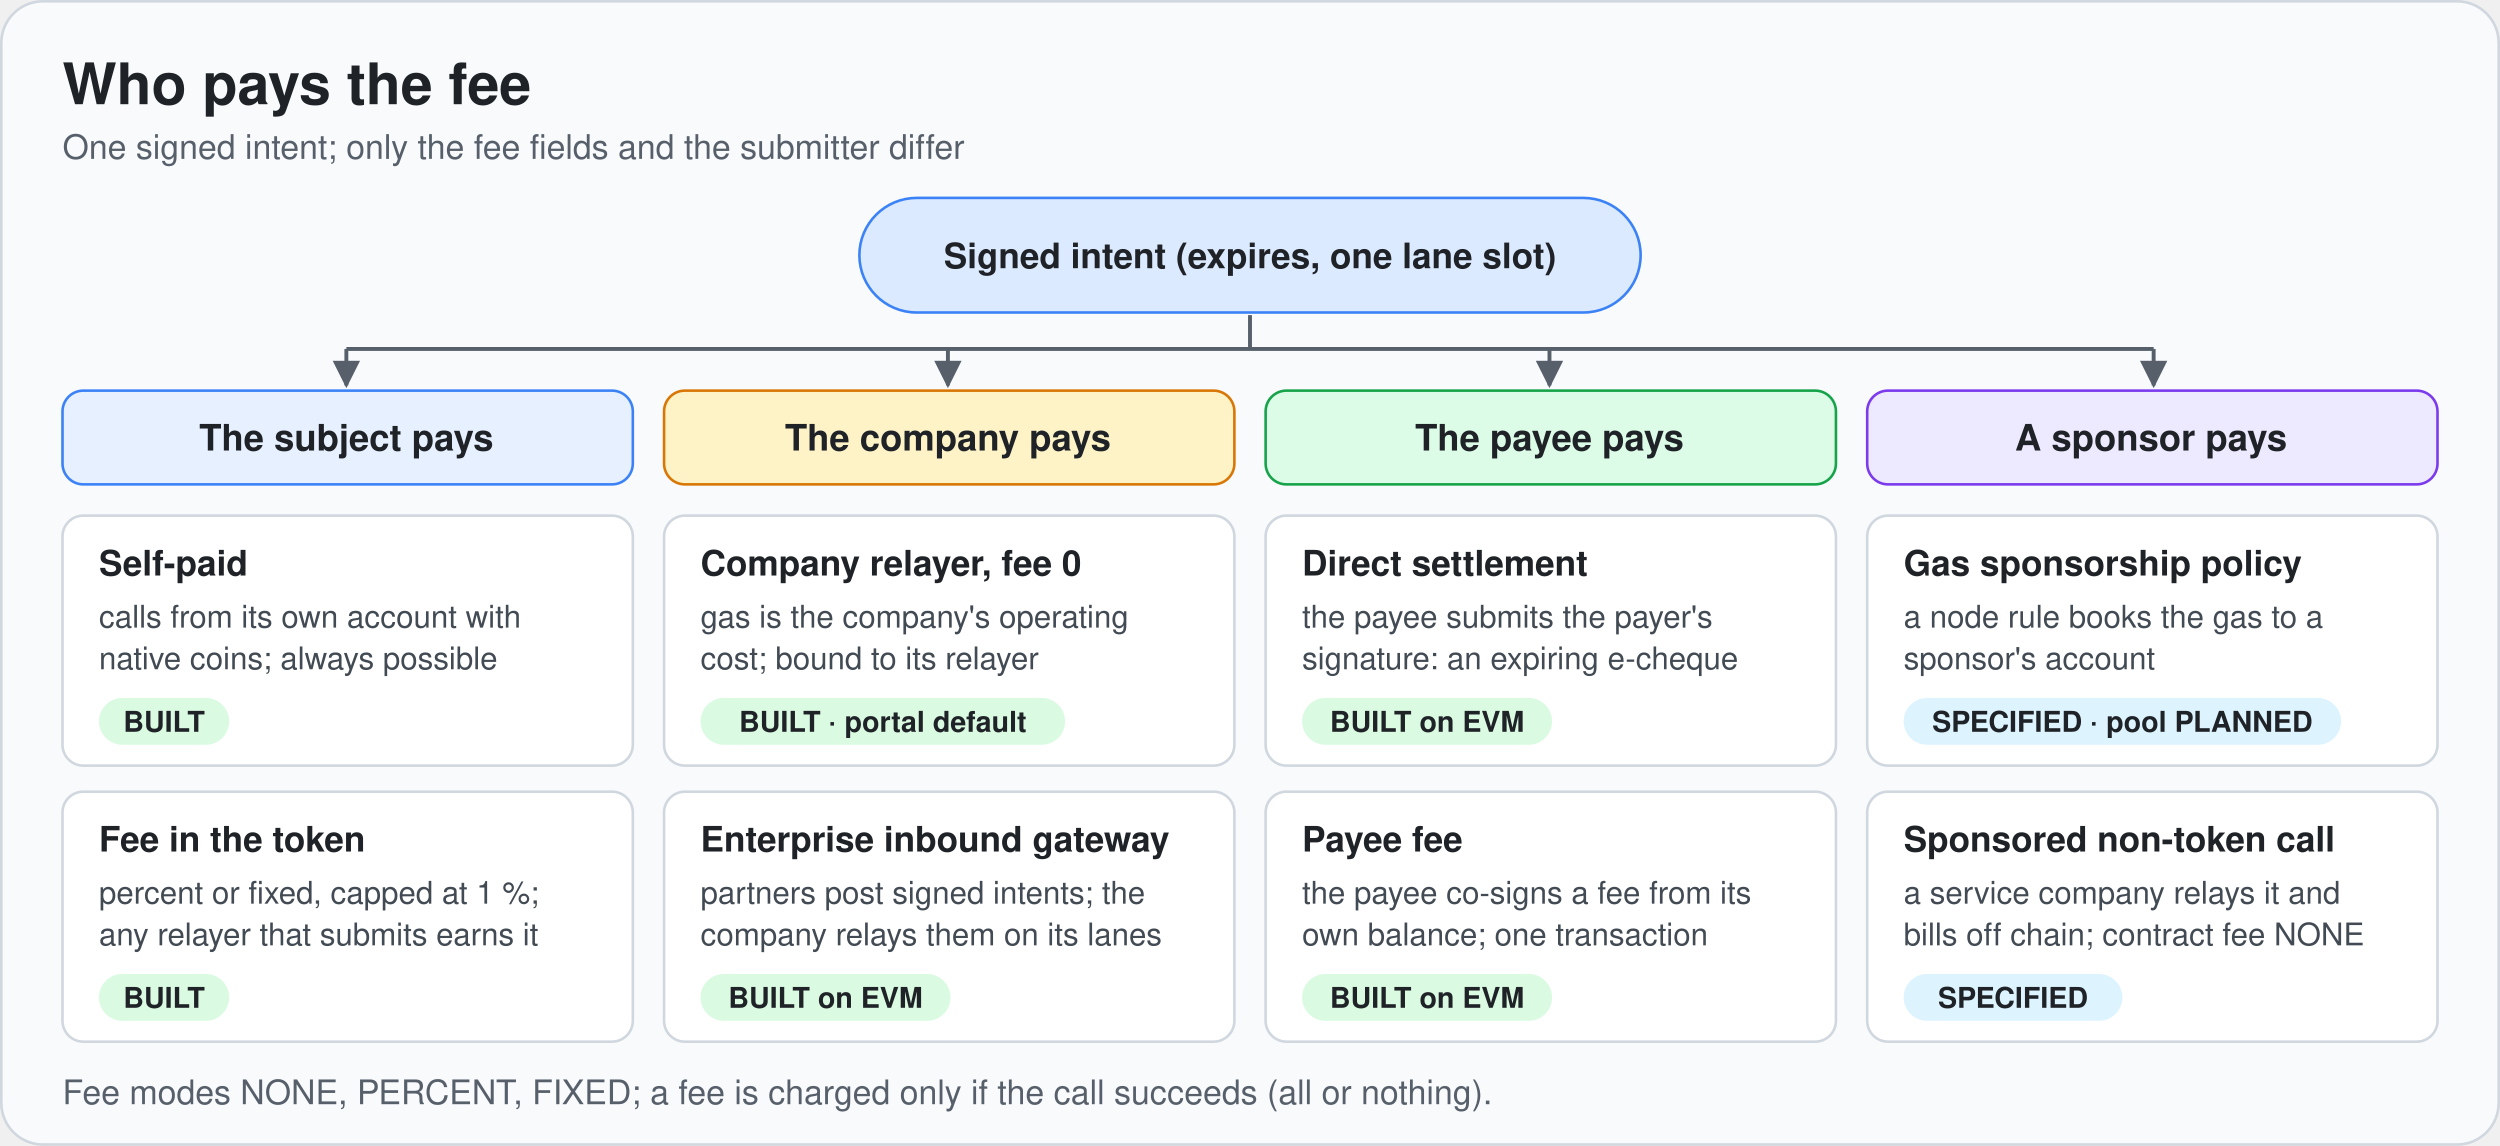
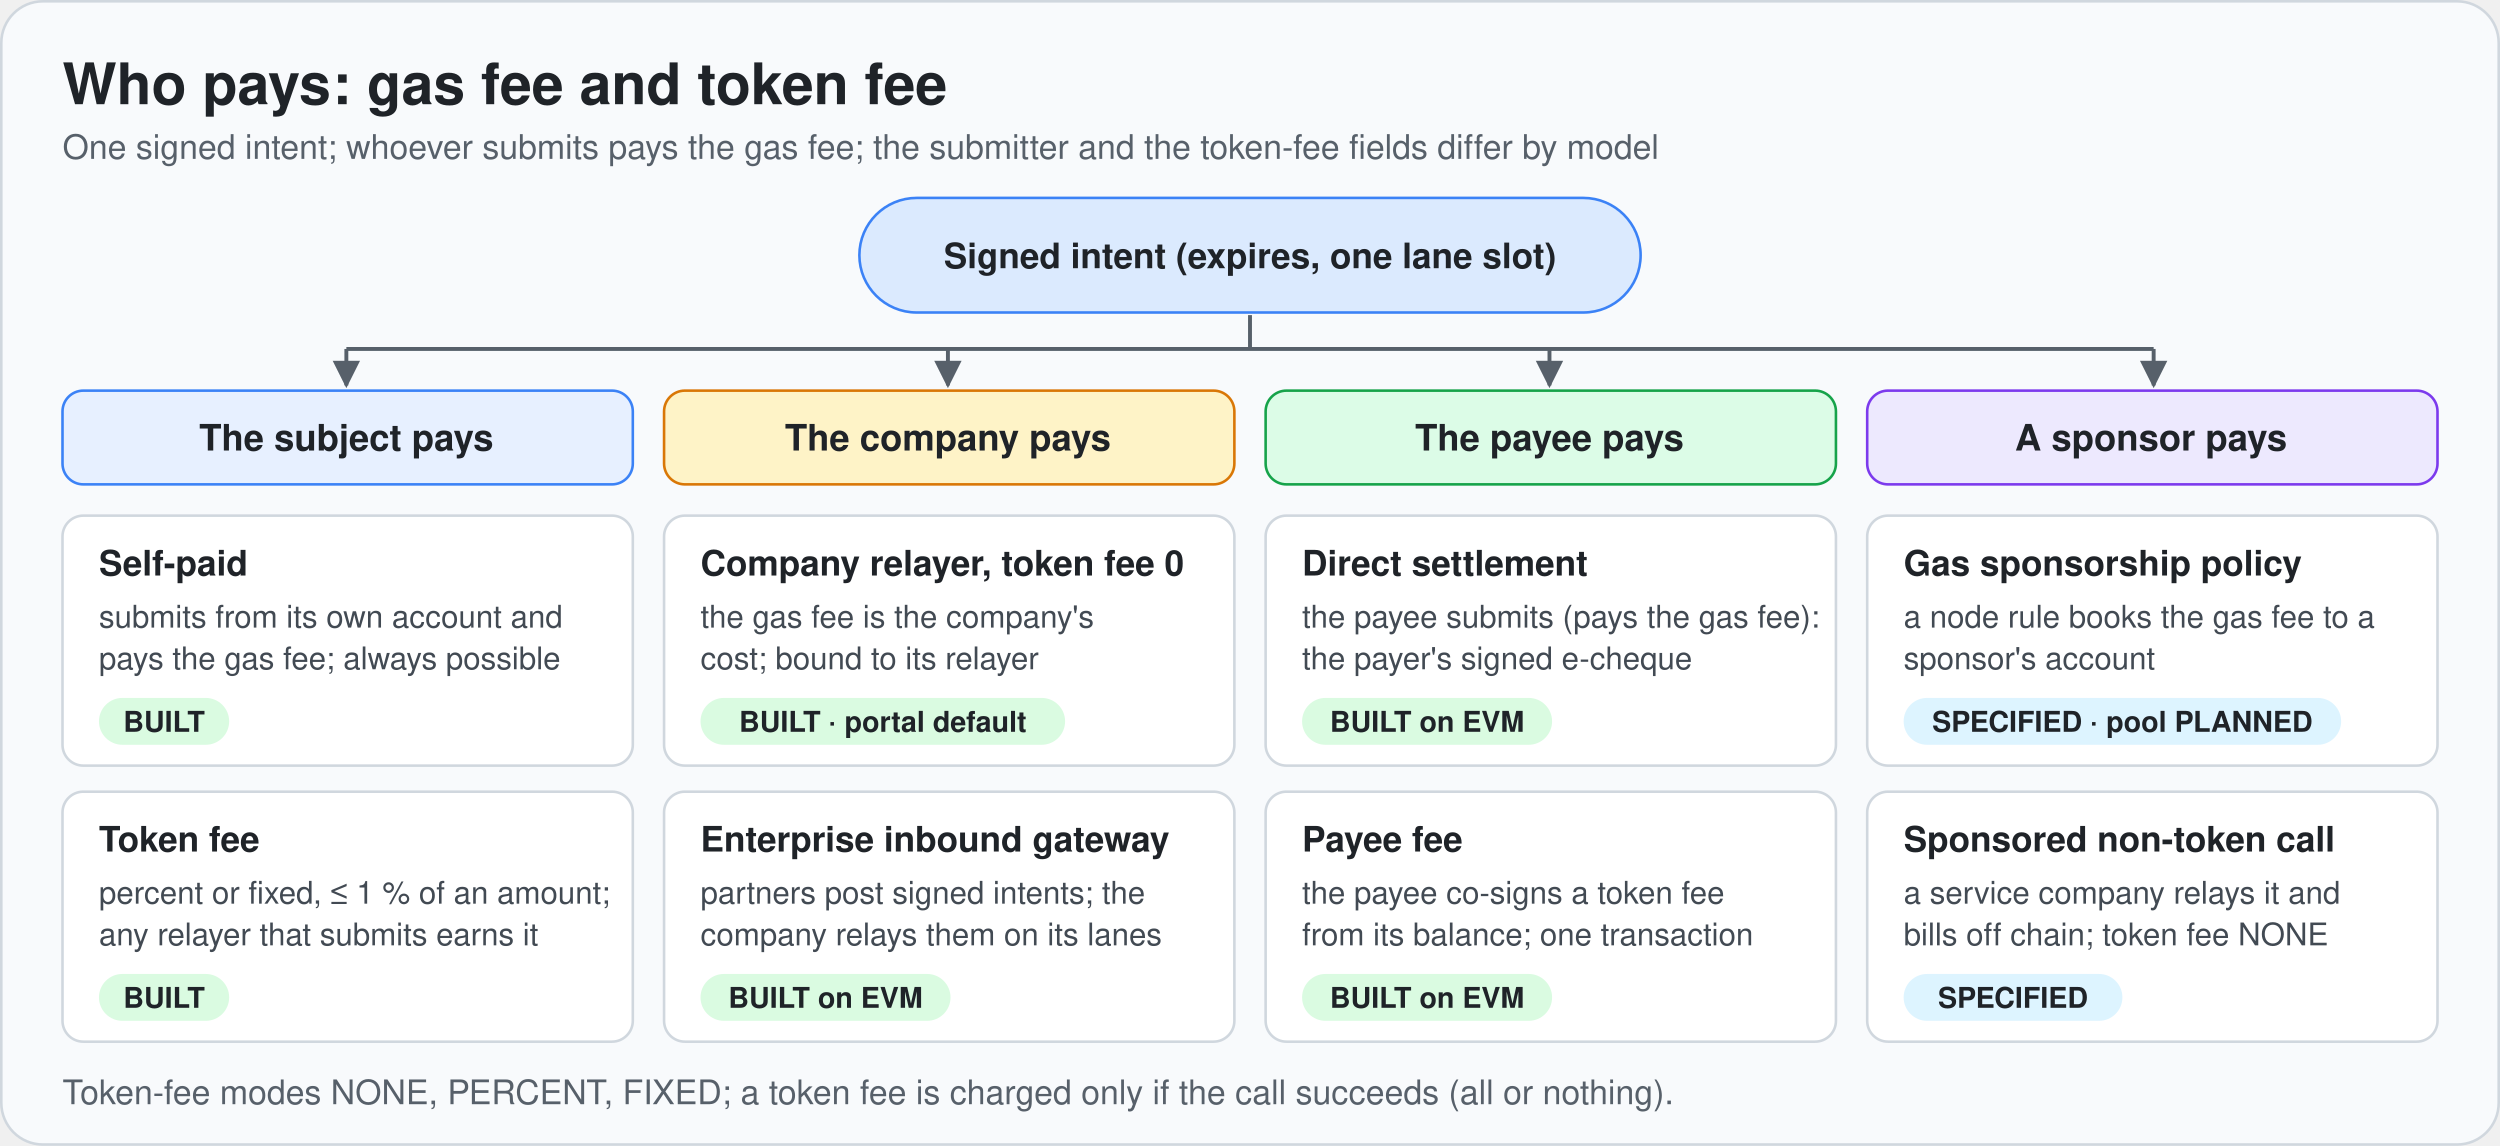
<svg xmlns="http://www.w3.org/2000/svg" width="960" height="440" viewBox="0 0 960 440" role="img" aria-labelledby="t d">
  <defs>
    <marker id="ah" viewBox="0 0 10 10" refX="9" refY="5" markerWidth="7" markerHeight="7" orient="auto-start-reverse">
      <path d="M0 0 L10 5 L0 10 z" fill="#57606a" />
    </marker>
    <style>
      text { font-family: system-ui, -apple-system, "Segoe UI", Helvetica, Arial, sans-serif; fill: #1f2328; }
      .h { font-size: 22px; font-weight: 700; }
      .sub { font-size: 13px; fill: #57606a; }
      .col { font-size: 14px; font-weight: 700; }
      .b { font-size: 13.5px; font-weight: 700; }
      .s { font-size: 12px; fill: #424a53; }
      .flow { stroke: #57606a; stroke-width: 1.5; fill: none; }
      .card { fill: #ffffff; stroke: #d0d7de; }
      .chip { font-size: 11px; font-weight: 700; }
    </style>
  </defs>
  <rect x="0.5" y="0.5" width="959" height="439" rx="16" fill="#f8fafc" stroke="#d0d7de" />
-   <text class="h" x="24" y="40">Who pays the fee</text>
-   <text class="sub" x="24" y="61">One signed intent; only the fee fields and the submitter differ</text>
+   <text class="h" x="24" y="40">Who pays: gas fee and token fee</text>
+   <text class="sub" x="24" y="61">One signed intent; whoever submits pays the gas fee; the submitter and the token-fee fields differ by model</text>
  <rect x="330" y="76" width="300" height="44" rx="22" fill="#dbeafe" stroke="#3b82f6" />
  <text class="b" x="480" y="103" text-anchor="middle">Signed intent (expires, one lane slot)</text>
  <path class="flow" d="M480 121 V134 M133 134 H827" />
  <line class="flow" x1="133" y1="134" x2="133" y2="148" marker-end="url(#ah)" />
  <line class="flow" x1="364" y1="134" x2="364" y2="148" marker-end="url(#ah)" />
  <line class="flow" x1="595" y1="134" x2="595" y2="148" marker-end="url(#ah)" />
  <line class="flow" x1="827" y1="134" x2="827" y2="148" marker-end="url(#ah)" />
  <rect x="24" y="150" width="219" height="36" rx="8" fill="#e7f0ff" stroke="#3b82f6" />
  <text class="col" x="133" y="173" text-anchor="middle">The subject pays</text>
  <rect x="255" y="150" width="219" height="36" rx="8" fill="#fef3c7" stroke="#d97706" />
  <text class="col" x="364" y="173" text-anchor="middle">The company pays</text>
  <rect x="486" y="150" width="219" height="36" rx="8" fill="#dcfce7" stroke="#16a34a" />
  <text class="col" x="595" y="173" text-anchor="middle">The payee pays</text>
  <rect x="717" y="150" width="219" height="36" rx="8" fill="#ede9fe" stroke="#7c3aed" />
  <text class="col" x="826" y="173" text-anchor="middle">A sponsor pays</text>
  <rect class="card" x="24" y="198" width="219" height="96" rx="8" />
  <text class="b" x="38" y="221">Self-paid</text>
-   <text class="s" x="38" y="241">calls from its own account with</text>
-   <text class="s" x="38" y="257">native coins; always possible</text>
+   <text class="s" x="38" y="241">submits from its own account and</text>
+   <text class="s" x="38" y="257">pays the gas fee; always possible</text>
  <rect x="38" y="268" width="50" height="18" rx="9" fill="#dafbe1" />
  <text class="chip" x="63" y="281" text-anchor="middle" fill="#1a7f37">BUILT</text>
  <rect class="card" x="24" y="304" width="219" height="96" rx="8" />
-   <text class="b" x="38" y="327">Fee in the token</text>
-   <text class="s" x="38" y="347">percent or fixed, capped at 1 %;</text>
+   <text class="b" x="38" y="327">Token fee</text>
+   <text class="s" x="38" y="347">percent or fixed, ≤ 1 % of an amount;</text>
  <text class="s" x="38" y="363">any relayer that submits earns it</text>
  <rect x="38" y="374" width="50" height="18" rx="9" fill="#dafbe1" />
  <text class="chip" x="63" y="387" text-anchor="middle" fill="#1a7f37">BUILT</text>
  <rect class="card" x="255" y="198" width="219" height="96" rx="8" />
-   <text class="b" x="269" y="221">Company relayer, fee 0</text>
-   <text class="s" x="269" y="241">gas is the company's operating</text>
+   <text class="b" x="269" y="221">Company relayer, token fee 0</text>
+   <text class="s" x="269" y="241">the gas fee is the company's</text>
  <text class="s" x="269" y="257">cost; bound to its relayer</text>
  <rect x="269" y="268" width="140" height="18" rx="9" fill="#dafbe1" />
  <text class="chip" x="339" y="281" text-anchor="middle" fill="#1a7f37">BUILT · portal default</text>
  <rect class="card" x="255" y="304" width="219" height="96" rx="8" />
  <text class="b" x="269" y="327">Enterprise inbound gateway</text>
  <text class="s" x="269" y="347">partners post signed intents; the</text>
  <text class="s" x="269" y="363">company relays them on its lanes</text>
  <rect x="269" y="374" width="96" height="18" rx="9" fill="#dafbe1" />
  <text class="chip" x="317" y="387" text-anchor="middle" fill="#1a7f37">BUILT on EVM</text>
  <rect class="card" x="486" y="198" width="219" height="96" rx="8" />
  <text class="b" x="500" y="221">Direct settlement</text>
-   <text class="s" x="500" y="241">the payee submits the payer's</text>
-   <text class="s" x="500" y="257">signature: an expiring e-cheque</text>
+   <text class="s" x="500" y="241">the payee submits (pays the gas fee):</text>
+   <text class="s" x="500" y="257">the payer's signed e-cheque</text>
  <rect x="500" y="268" width="96" height="18" rx="9" fill="#dafbe1" />
  <text class="chip" x="548" y="281" text-anchor="middle" fill="#1a7f37">BUILT on EVM</text>
  <rect class="card" x="486" y="304" width="219" height="96" rx="8" />
  <text class="b" x="500" y="327">Payee fee</text>
-   <text class="s" x="500" y="347">the payee co-signs a fee from its</text>
-   <text class="s" x="500" y="363">own balance; one transaction</text>
+   <text class="s" x="500" y="347">the payee co-signs a token fee</text>
+   <text class="s" x="500" y="363">from its balance; one transaction</text>
  <rect x="500" y="374" width="96" height="18" rx="9" fill="#dafbe1" />
  <text class="chip" x="548" y="387" text-anchor="middle" fill="#1a7f37">BUILT on EVM</text>
  <rect class="card" x="717" y="198" width="219" height="96" rx="8" />
  <text class="b" x="731" y="221">Gas sponsorship policy</text>
-   <text class="s" x="731" y="241">a node rule books the gas to a</text>
+   <text class="s" x="731" y="241">a node rule books the gas fee to a</text>
  <text class="s" x="731" y="257">sponsor's account</text>
  <rect x="731" y="268" width="168" height="18" rx="9" fill="#ddf4ff" />
  <text class="chip" x="815" y="281" text-anchor="middle" fill="#0969da">SPECIFIED · pool PLANNED</text>
  <rect class="card" x="717" y="304" width="219" height="96" rx="8" />
  <text class="b" x="731" y="327">Sponsored non-token call</text>
  <text class="s" x="731" y="347">a service company relays it and</text>
-   <text class="s" x="731" y="363">bills off chain; contract fee NONE</text>
+   <text class="s" x="731" y="363">bills off chain; token fee NONE</text>
  <rect x="731" y="374" width="84" height="18" rx="9" fill="#ddf4ff" />
  <text class="chip" x="773" y="387" text-anchor="middle" fill="#0969da">SPECIFIED</text>
-   <text class="sub" x="24" y="424">Fee modes NONE, PERCENT, FIXED; a fee is charged only if the call succeeds (all or nothing).</text>
+   <text class="sub" x="24" y="424">Token-fee modes NONE, PERCENT, FIXED; a token fee is charged only if the call succeeds (all or nothing).</text>
</svg>
